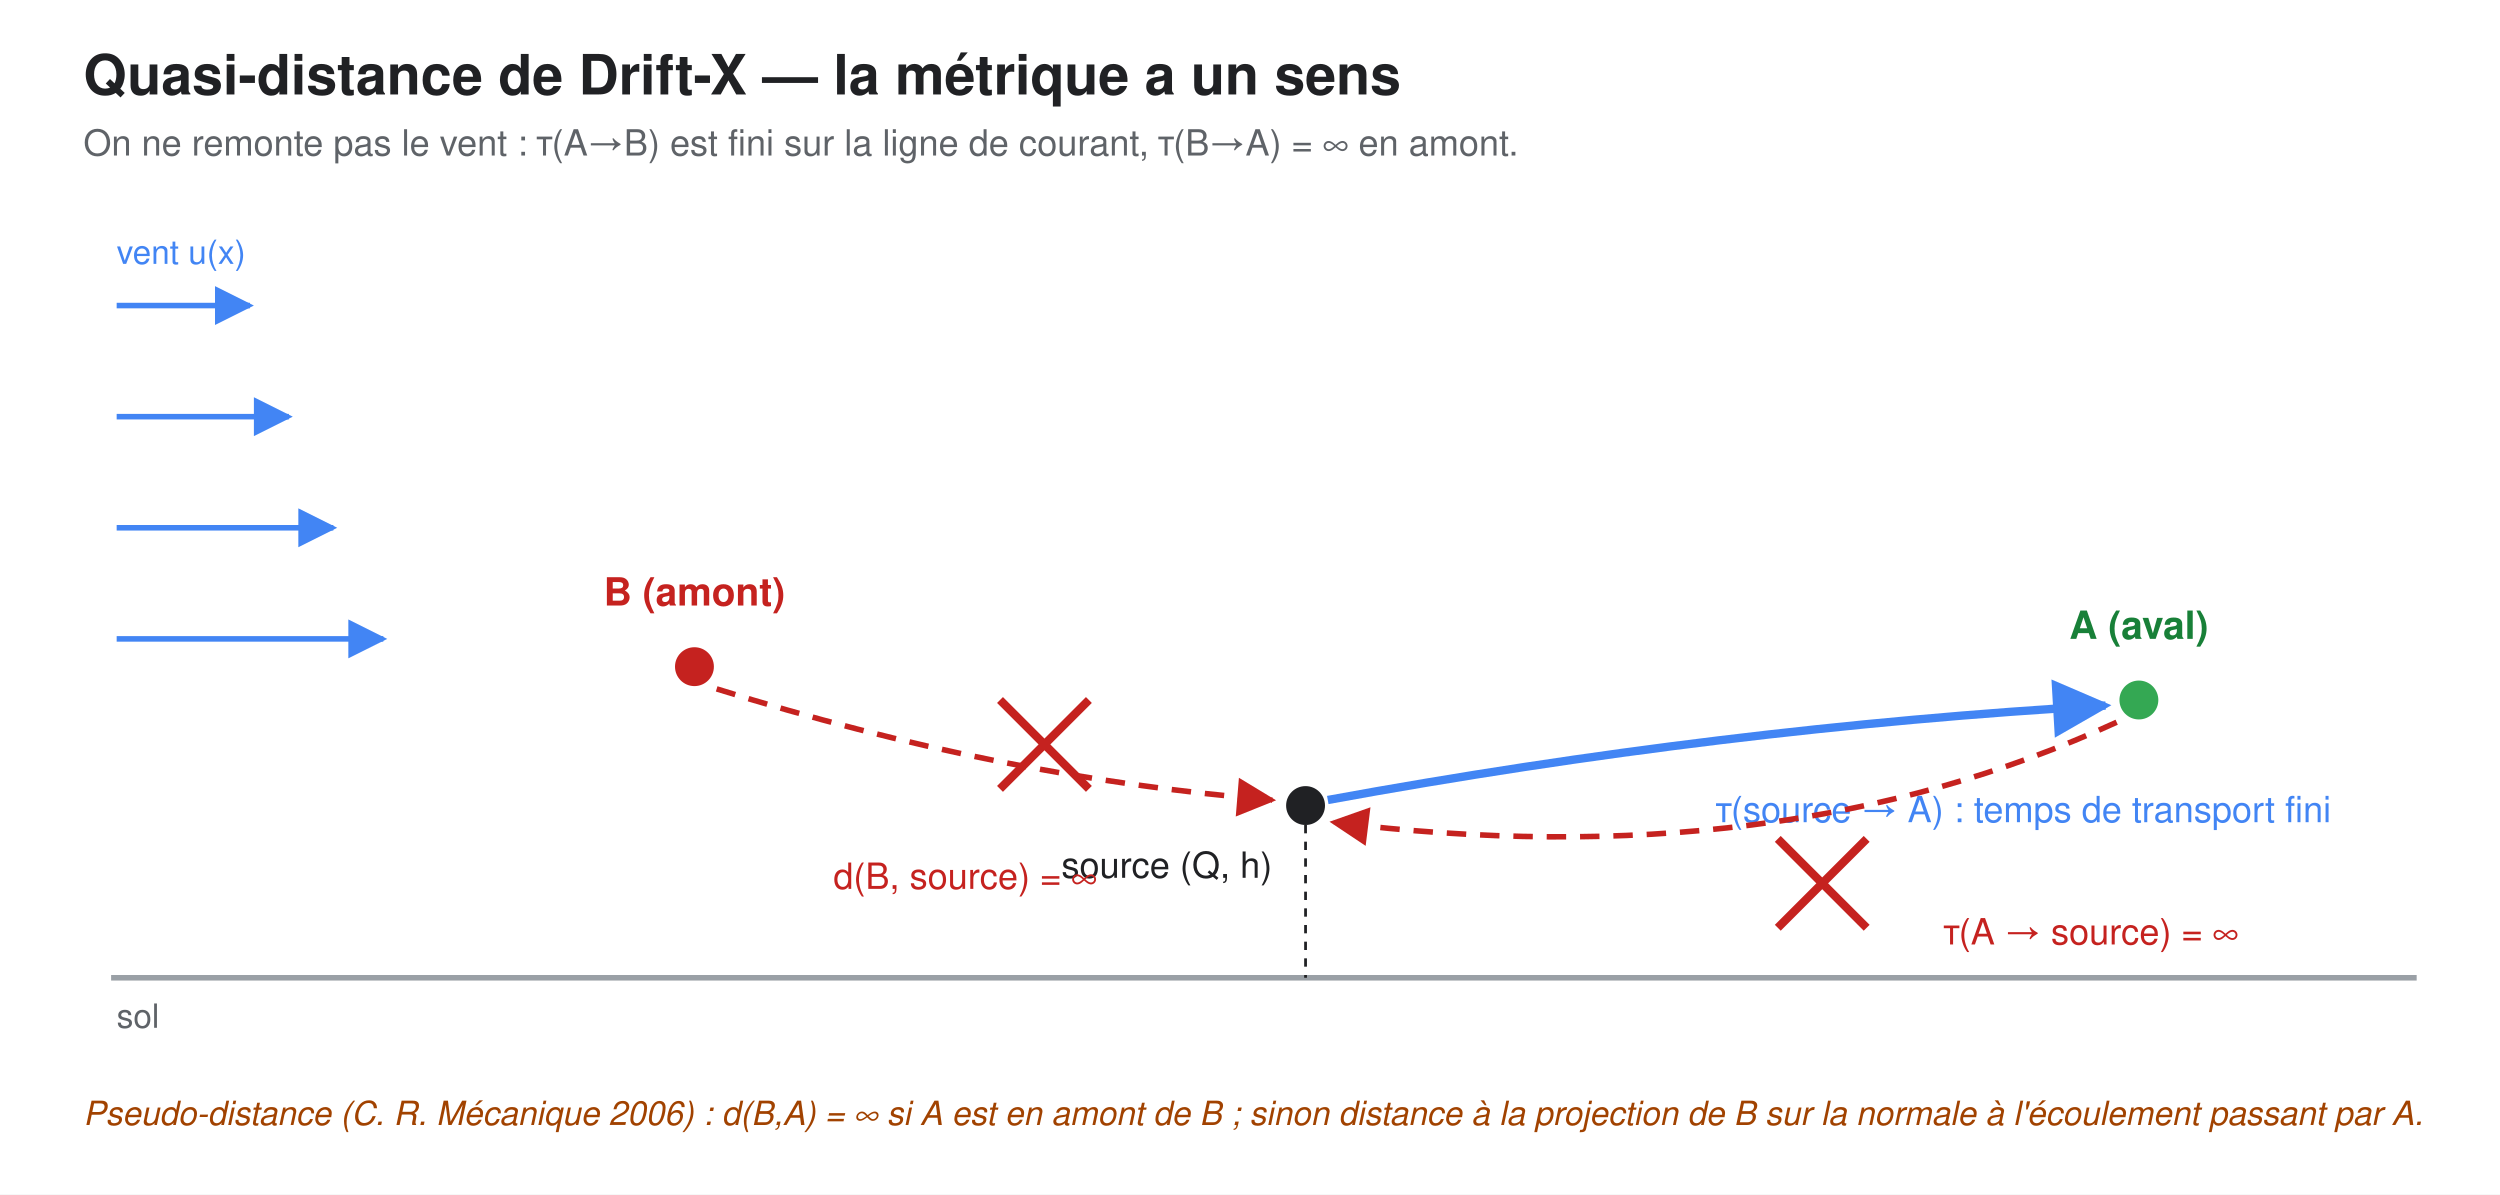
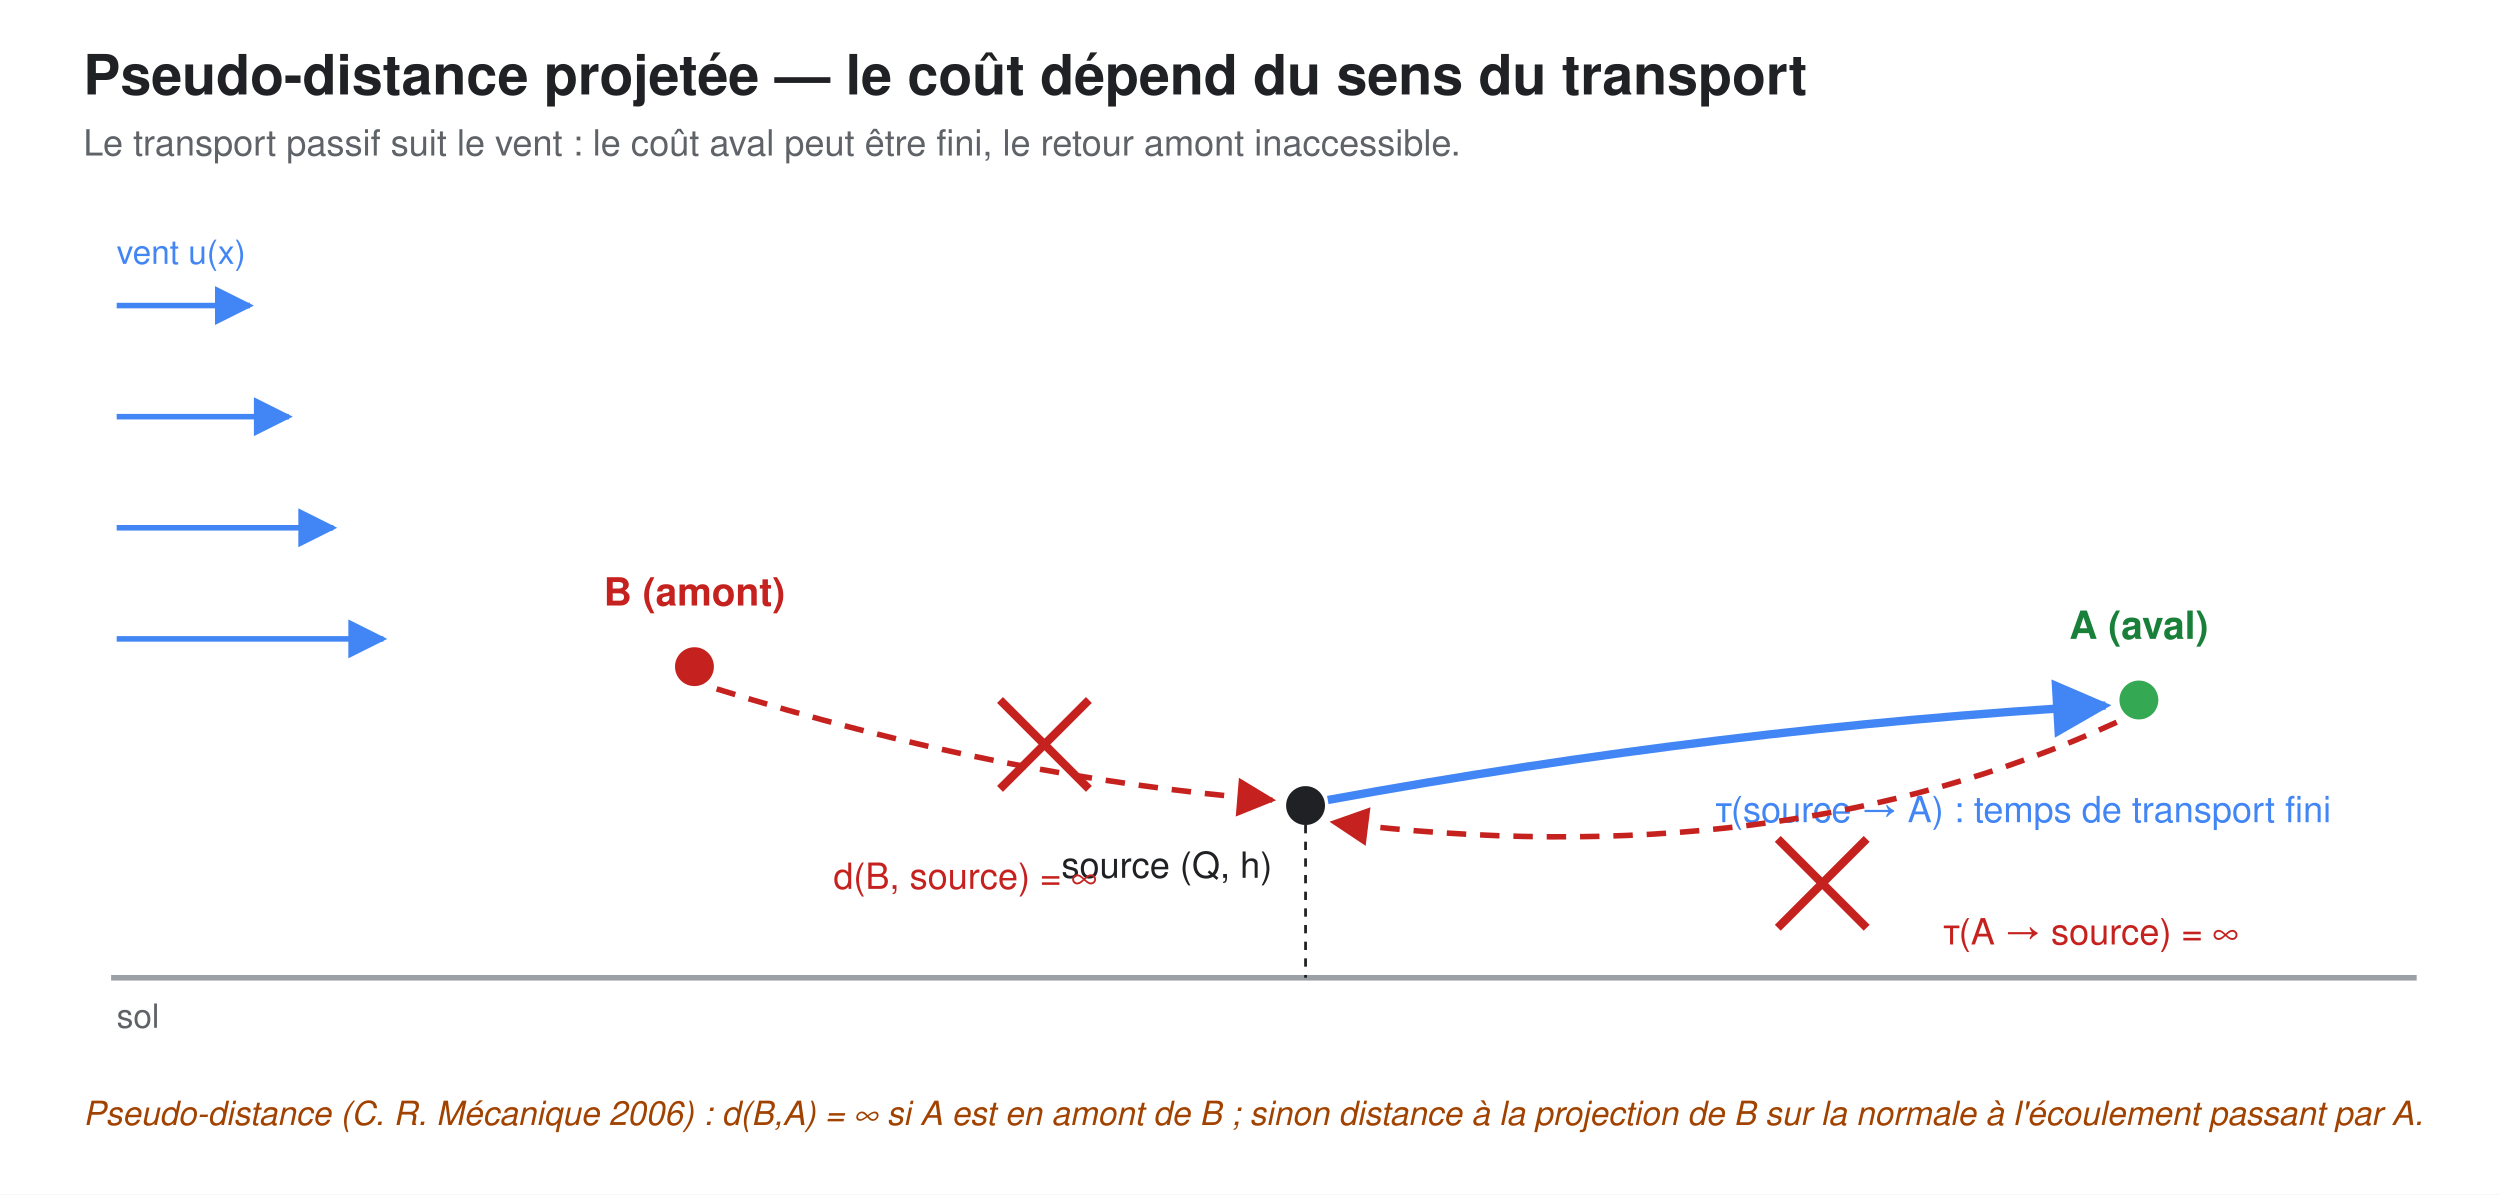
<svg xmlns="http://www.w3.org/2000/svg" viewBox="0 0 900 430" font-family="Helvetica, Arial, sans-serif">
  <defs>
    <marker id="fleche-v" viewBox="0 0 10 10" refX="9" refY="5" markerWidth="7" markerHeight="7" orient="auto">
      <path d="M 0 0 L 10 5 L 0 10 z" fill="#4285f4" />
    </marker>
    <marker id="fleche-r" viewBox="0 0 10 10" refX="9" refY="5" markerWidth="7" markerHeight="7" orient="auto">
      <path d="M 0 0 L 10 5 L 0 10 z" fill="#c5221f" />
    </marker>
  </defs>
  <rect width="900" height="430" fill="#ffffff" />
-   <text x="30" y="34" font-size="20" font-weight="bold" fill="#202124">Quasi-distance de Drift-X — la métrique a un sens</text>
-   <text x="30" y="56" font-size="13" fill="#5f6368">On ne remonte pas le vent : τ(A→B) est fini sur la ligne de courant, τ(B→A) = ∞ en amont.</text>
+   <text x="30" y="34" font-size="20" font-weight="bold" fill="#202124">Pseudo-distance projetée — le coût dépend du sens du transport</text>
+   <text x="30" y="56" font-size="13" fill="#5f6368">Le transport passif suit le vent : le coût aval peut être fini, le retour amont inaccessible.</text>
  <g stroke="#4285f4" stroke-width="2">
    <line x1="42" y1="110" x2="90" y2="110" marker-end="url(#fleche-v)" />
    <line x1="42" y1="150" x2="104" y2="150" marker-end="url(#fleche-v)" />
    <line x1="42" y1="190" x2="120" y2="190" marker-end="url(#fleche-v)" />
    <line x1="42" y1="230" x2="138" y2="230" marker-end="url(#fleche-v)" />
  </g>
  <text x="42" y="95" font-size="12" fill="#4285f4">vent u(x)</text>
  <line x1="40" y1="352" x2="870" y2="352" stroke="#9aa0a6" stroke-width="2" />
  <text x="42" y="370" font-size="12" fill="#5f6368">sol</text>
  <circle cx="250" cy="240" r="7" fill="#c5221f" />
  <text x="250" y="218" font-size="14" fill="#c5221f" text-anchor="middle" font-weight="bold">B (amont)</text>
  <circle cx="470" cy="290" r="7" fill="#202124" />
  <line x1="470" y1="297" x2="470" y2="352" stroke="#202124" stroke-width="1" stroke-dasharray="3 3" />
  <text x="458" y="316" font-size="13" fill="#202124" text-anchor="end">source (Q, h)</text>
  <circle cx="770" cy="252" r="7" fill="#34a853" />
  <text x="770" y="230" font-size="14" fill="#188038" text-anchor="middle" font-weight="bold">A (aval)</text>
  <path d="M 478 288 Q 620 262 758 254" stroke="#4285f4" stroke-width="3" fill="none" marker-end="url(#fleche-v)" />
  <text x="618" y="296" font-size="13" fill="#4285f4">τ(source → A) : temps de transport fini</text>
  <g stroke="#c5221f" stroke-width="2" fill="none" stroke-dasharray="7 5">
    <path d="M 762 260 Q 640 316 480 296" marker-end="url(#fleche-r)" />
  </g>
  <line x1="640" y1="302" x2="672" y2="334" stroke="#c5221f" stroke-width="3" />
  <line x1="672" y1="302" x2="640" y2="334" stroke="#c5221f" stroke-width="3" />
  <text x="700" y="340" font-size="13" fill="#c5221f">τ(A → source) = ∞</text>
  <g stroke="#c5221f" stroke-width="2" fill="none" stroke-dasharray="7 5">
    <path d="M 258 248 Q 360 280 458 288" marker-end="url(#fleche-r)" />
  </g>
  <line x1="360" y1="252" x2="392" y2="284" stroke="#c5221f" stroke-width="3" />
  <line x1="392" y1="252" x2="360" y2="284" stroke="#c5221f" stroke-width="3" />
  <text x="300" y="320" font-size="13" fill="#c5221f">d(B, source) = ∞</text>
  <text x="30" y="405" font-size="12" fill="#a14200" font-style="italic">Pseudo-distance (C. R. Mécanique 2006) : d(B,A) = ∞ si A est en amont de B ; sinon distance à la projection de B sur la normale à l'écoulement passant par A.</text>
</svg>
